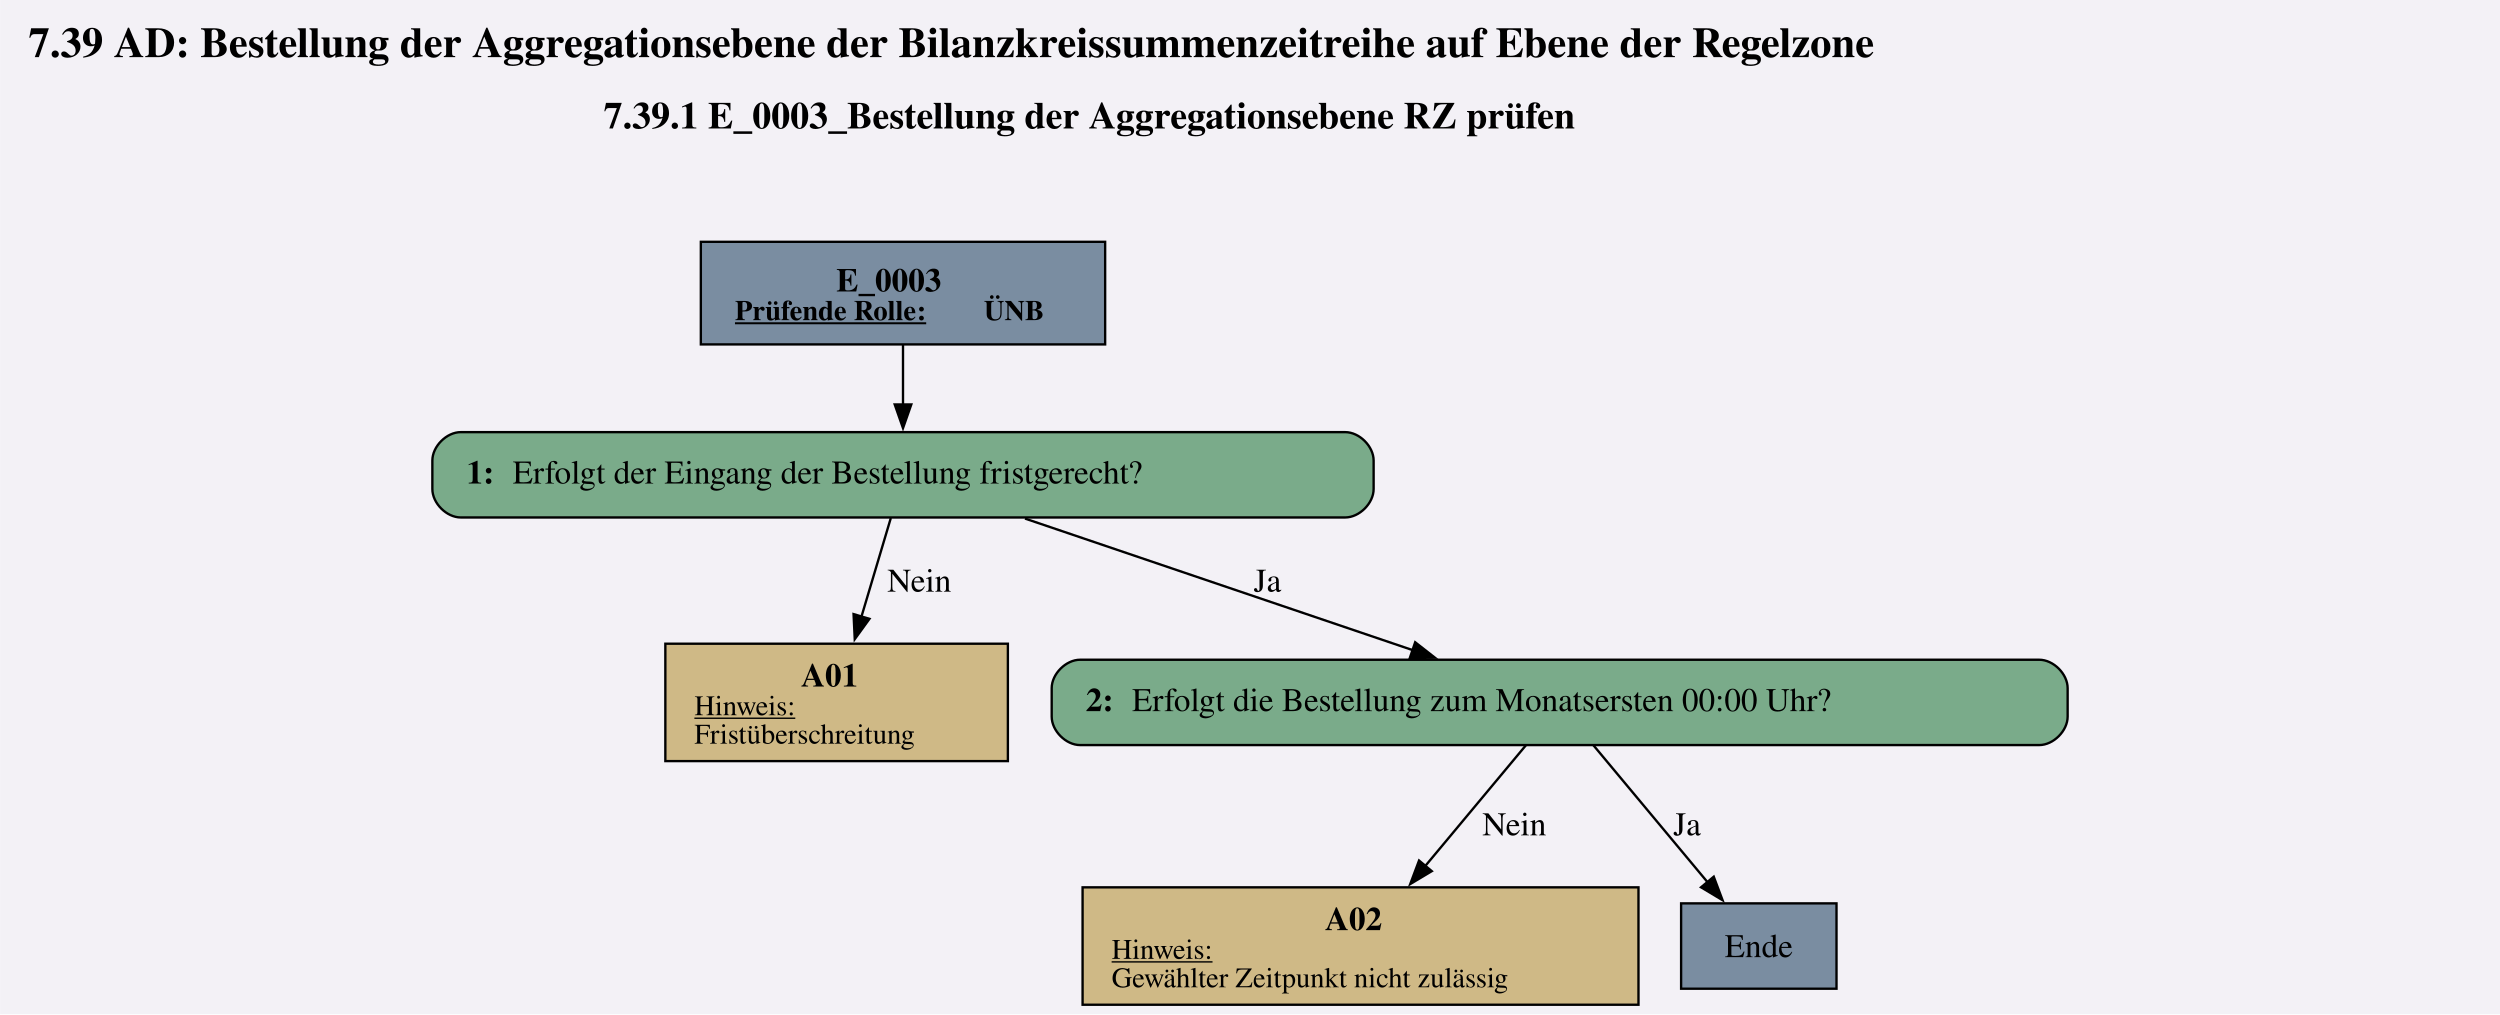
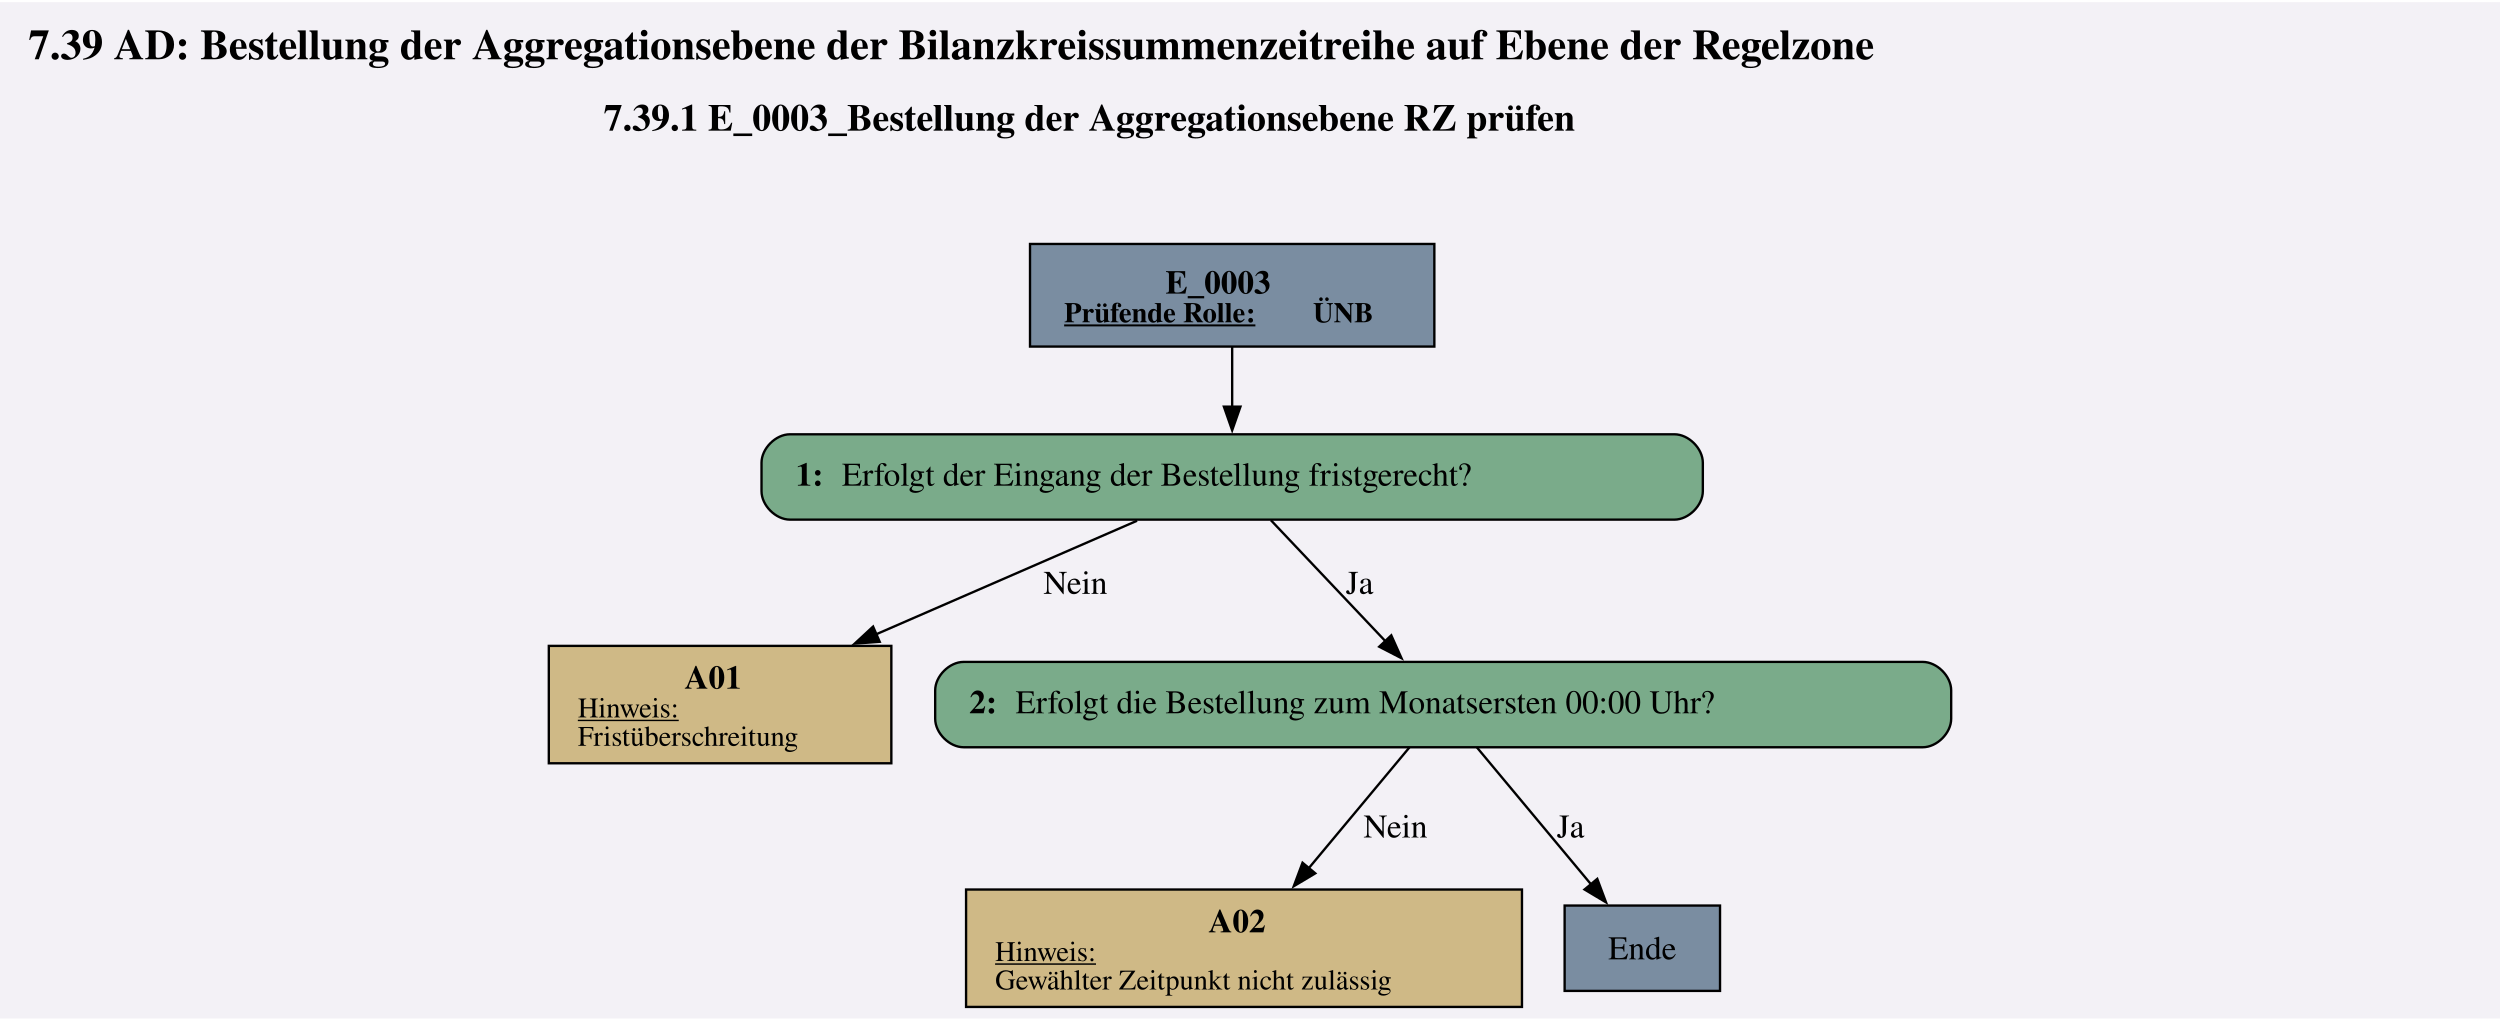
- <svg xmlns="http://www.w3.org/2000/svg" version="1.1" width="1406.667px" viewBox="0 0 1406.667 570.667" height="570.667px">
+ <svg xmlns="http://www.w3.org/2000/svg" version="1.1" width="288.0px" viewBox="0 0 288.0 117.333" height="117.333px">
  <g>
-     <svg width="1055pt" height="428pt" viewBox="0.00 0.00 1054.50 427.82">
-       <polygon fill="#f3f1f6" points="0,0 1406.667,0 1406.667,570.667 0,570.667" />
-       <g id="graph0" class="graph" transform="scale(1 1) rotate(0) translate(4 423.82)">
+     <svg width="216pt" height="88pt" viewBox="0.00 0.00 216.00 87.63">
+       <polygon fill="#f3f1f6" points="0,0 288.0,0 288.0,117.333 0,117.333" />
+       <g id="graph0" class="graph" transform="scale(0.204836 0.204836) rotate(0) translate(4 423.82)">
        <text text-anchor="start" x="8" y="-399.72" font-family="Times,serif" font-weight="bold" font-size="18.00">7.39 AD: Bestellung der Aggregationsebene der Bilanzkreissummenzeitreihe auf Ebene der Regelzone</text>
        <text text-anchor="start" x="250.62" y="-369.62" font-family="Times,serif" font-weight="bold" font-size="16.00">7.39.1 E_0003_Bestellung der Aggregationsebene RZ prüfen</text>
        <g id="node1" class="node">
-           <polygon fill="#7a8da1" stroke="black" points="462.15,-321.82 291.6,-321.82 291.6,-278.54 462.15,-278.54 462.15,-321.82" />
-           <text text-anchor="start" x="348.75" y="-300.88" font-family="Times,serif" font-weight="bold" font-size="14.00">E_0003</text>
-           <text text-anchor="start" x="306" y="-288.78" font-family="Times,serif" font-weight="bold" text-decoration="underline" font-size="12.00">Prüfende Rolle:</text>
-           <text text-anchor="start" x="411" y="-288.78" font-family="Times,serif" font-weight="bold" font-size="12.00"> ÜNB</text>
+           <polygon fill="#7a8da1" stroke="black" points="601.01,-321.82 430.46,-321.82 430.46,-278.54 601.01,-278.54 601.01,-321.82" />
+           <text text-anchor="start" x="487.61" y="-300.88" font-family="Times,serif" font-weight="bold" font-size="14.00">E_0003</text>
+           <text text-anchor="start" x="444.86" y="-288.78" font-family="Times,serif" font-weight="bold" text-decoration="underline" font-size="12.00">Prüfende Rolle:</text>
+           <text text-anchor="start" x="549.86" y="-288.78" font-family="Times,serif" font-weight="bold" font-size="12.00"> ÜNB</text>
        </g>
        <g id="node2" class="node">
-           <path fill="#7aab8a" stroke="black" d="M563.4,-241.54C563.4,-241.54 190.35,-241.54 190.35,-241.54 184.35,-241.54 178.35,-235.54 178.35,-229.54 178.35,-229.54 178.35,-217.54 178.35,-217.54 178.35,-211.54 184.35,-205.54 190.35,-205.54 190.35,-205.54 563.4,-205.54 563.4,-205.54 569.4,-205.54 575.4,-211.54 575.4,-217.54 575.4,-217.54 575.4,-229.54 575.4,-229.54 575.4,-235.54 569.4,-241.54 563.4,-241.54" />
-           <text text-anchor="start" x="192.75" y="-219.86" font-family="Times,serif" font-weight="bold" font-size="14.00">1: </text>
-           <text text-anchor="start" x="212.25" y="-219.86" font-family="Times,serif" font-size="14.00">Erfolgt der Eingang der Bestellung fristgerecht?</text>
+           <path fill="#7aab8a" stroke="black" d="M702.26,-241.54C702.26,-241.54 329.21,-241.54 329.21,-241.54 323.21,-241.54 317.21,-235.54 317.21,-229.54 317.21,-229.54 317.21,-217.54 317.21,-217.54 317.21,-211.54 323.21,-205.54 329.21,-205.54 329.21,-205.54 702.26,-205.54 702.26,-205.54 708.26,-205.54 714.26,-211.54 714.26,-217.54 714.26,-217.54 714.26,-229.54 714.26,-229.54 714.26,-235.54 708.26,-241.54 702.26,-241.54" />
+           <text text-anchor="start" x="331.61" y="-219.86" font-family="Times,serif" font-weight="bold" font-size="14.00">1: </text>
+           <text text-anchor="start" x="351.11" y="-219.86" font-family="Times,serif" font-size="14.00">Erfolgt der Eingang der Bestellung fristgerecht?</text>
        </g>
        <g id="edge1" class="edge">
-           <path fill="none" stroke="black" d="M376.88,-278.39C376.88,-270.53 376.88,-261.45 376.88,-253.01" />
-           <polygon fill="black" stroke="black" points="380.38,-253.21 376.88,-243.21 373.38,-253.21 380.38,-253.21" />
+           <path fill="none" stroke="black" d="M515.73,-278.39C515.73,-270.53 515.73,-261.45 515.73,-253.01" />
+           <polygon fill="black" stroke="black" points="519.23,-253.21 515.73,-243.21 512.23,-253.21 519.23,-253.21" />
        </g>
        <g id="node3" class="node">
-           <polygon fill="#cfb986" stroke="black" points="421.12,-152.29 276.63,-152.29 276.63,-102.77 421.12,-102.77 421.12,-152.29" />
-           <text text-anchor="start" x="333.88" y="-134.23" font-family="Times,serif" font-weight="bold" font-size="14.00">A01</text>
-           <text text-anchor="start" x="288.88" y="-122.13" font-family="Times,serif" text-decoration="underline" font-size="12.00">Hinweis:</text>
-           <text text-anchor="start" x="288.88" y="-110.13" font-family="Times,serif" font-size="12.00">Fristüberschreitung</text>
+           <polygon fill="#cfb986" stroke="black" points="371.97,-152.29 227.49,-152.29 227.49,-102.77 371.97,-102.77 371.97,-152.29" />
+           <text text-anchor="start" x="284.73" y="-134.23" font-family="Times,serif" font-weight="bold" font-size="14.00">A01</text>
+           <text text-anchor="start" x="239.73" y="-122.13" font-family="Times,serif" text-decoration="underline" font-size="12.00">Hinweis:</text>
+           <text text-anchor="start" x="239.73" y="-110.13" font-family="Times,serif" font-size="12.00">Fristüberschreitung</text>
        </g>
        <g id="edge2" class="edge">
-           <path fill="none" stroke="black" d="M371.74,-205.3C368.28,-193.67 363.58,-177.91 359.35,-163.7" />
-           <polygon fill="black" stroke="black" points="362.73,-162.78 356.52,-154.19 356.02,-164.78 362.73,-162.78" />
-           <text text-anchor="middle" x="383.75" y="-174.24" font-family="Times,serif" font-size="14.00">Nein</text>
+           <path fill="none" stroke="black" d="M475.61,-205.08C444.74,-191.64 401.43,-172.79 365.51,-157.16" />
+           <polygon fill="black" stroke="black" points="367.06,-154.02 356.5,-153.24 364.27,-160.44 367.06,-154.02" />
+           <text text-anchor="middle" x="449.61" y="-174.24" font-family="Times,serif" font-size="14.00">Nein</text>
        </g>
        <g id="node4" class="node">
-           <path fill="#7aab8a" stroke="black" d="M856.15,-145.53C856.15,-145.53 451.6,-145.53 451.6,-145.53 445.6,-145.53 439.6,-139.53 439.6,-133.53 439.6,-133.53 439.6,-121.53 439.6,-121.53 439.6,-115.53 445.6,-109.53 451.6,-109.53 451.6,-109.53 856.15,-109.53 856.15,-109.53 862.15,-109.53 868.15,-115.53 868.15,-121.53 868.15,-121.53 868.15,-133.53 868.15,-133.53 868.15,-139.53 862.15,-145.53 856.15,-145.53" />
-           <text text-anchor="start" x="454" y="-123.86" font-family="Times,serif" font-weight="bold" font-size="14.00">2: </text>
-           <text text-anchor="start" x="473.5" y="-123.86" font-family="Times,serif" font-size="14.00">Erfolgt die Bestellung zum Monatsersten 00:00 Uhr?</text>
+           <path fill="#7aab8a" stroke="black" d="M807.01,-145.53C807.01,-145.53 402.46,-145.53 402.46,-145.53 396.46,-145.53 390.46,-139.53 390.46,-133.53 390.46,-133.53 390.46,-121.53 390.46,-121.53 390.46,-115.53 396.46,-109.53 402.46,-109.53 402.46,-109.53 807.01,-109.53 807.01,-109.53 813.01,-109.53 819.01,-115.53 819.01,-121.53 819.01,-121.53 819.01,-133.53 819.01,-133.53 819.01,-139.53 813.01,-145.53 807.01,-145.53" />
+           <text text-anchor="start" x="404.86" y="-123.86" font-family="Times,serif" font-weight="bold" font-size="14.00">2: </text>
+           <text text-anchor="start" x="424.36" y="-123.86" font-family="Times,serif" font-size="14.00">Erfolgt die Bestellung zum Monatsersten 00:00 Uhr?</text>
        </g>
        <g id="edge3" class="edge">
-           <path fill="none" stroke="black" d="M428.33,-205.08C474.58,-189.38 542.62,-166.29 591.87,-149.58" />
-           <polygon fill="black" stroke="black" points="592.92,-152.91 601.26,-146.39 590.67,-146.28 592.92,-152.91" />
-           <text text-anchor="middle" x="530.62" y="-174.24" font-family="Times,serif" font-size="14.00">Ja</text>
+           <path fill="none" stroke="black" d="M532.06,-205.3C545.65,-190.94 565.19,-170.3 580.59,-154.03" />
+           <polygon fill="black" stroke="black" points="582.84,-156.75 587.17,-147.08 577.75,-151.94 582.84,-156.75" />
+           <text text-anchor="middle" x="569.48" y="-174.24" font-family="Times,serif" font-size="14.00">Ja</text>
        </g>
        <g id="node5" class="node">
-           <polygon fill="#cfb986" stroke="black" points="687.12,-49.52 452.63,-49.52 452.63,0 687.12,0 687.12,-49.52" />
-           <text text-anchor="start" x="554.88" y="-31.46" font-family="Times,serif" font-weight="bold" font-size="14.00">A02</text>
-           <text text-anchor="start" x="464.88" y="-19.36" font-family="Times,serif" text-decoration="underline" font-size="12.00">Hinweis:</text>
-           <text text-anchor="start" x="464.88" y="-7.36" font-family="Times,serif" font-size="12.00">Gewählter Zeitpunkt nicht zulässig</text>
+           <polygon fill="#cfb986" stroke="black" points="637.97,-49.52 403.49,-49.52 403.49,0 637.97,0 637.97,-49.52" />
+           <text text-anchor="start" x="505.73" y="-31.46" font-family="Times,serif" font-weight="bold" font-size="14.00">A02</text>
+           <text text-anchor="start" x="415.73" y="-19.36" font-family="Times,serif" text-decoration="underline" font-size="12.00">Hinweis:</text>
+           <text text-anchor="start" x="415.73" y="-7.36" font-family="Times,serif" font-size="12.00">Gewählter Zeitpunkt nicht zulässig</text>
        </g>
        <g id="edge4" class="edge">
-           <path fill="none" stroke="black" d="M639.63,-109.44C627.99,-95.47 611.2,-75.34 597.01,-58.32" />
-           <polygon fill="black" stroke="black" points="599.93,-56.35 590.84,-50.91 594.56,-60.83 599.93,-56.35" />
-           <text text-anchor="middle" x="634.75" y="-71.47" font-family="Times,serif" font-size="14.00">Nein</text>
+           <path fill="none" stroke="black" d="M590.48,-109.44C578.84,-95.47 562.06,-75.34 547.87,-58.32" />
+           <polygon fill="black" stroke="black" points="550.79,-56.35 541.7,-50.91 545.41,-60.83 550.79,-56.35" />
+           <text text-anchor="middle" x="584.61" y="-71.47" font-family="Times,serif" font-size="14.00">Nein</text>
        </g>
        <g id="node6" class="node">
-           <polygon fill="#7a8da1" stroke="black" points="770.65,-42.76 705.1,-42.76 705.1,-6.76 770.65,-6.76 770.65,-42.76" />
-           <text text-anchor="middle" x="737.88" y="-20.08" font-family="Times,serif" font-size="14.00">Ende</text>
+           <polygon fill="#7a8da1" stroke="black" points="721.51,-42.76 655.96,-42.76 655.96,-6.76 721.51,-6.76 721.51,-42.76" />
+           <text text-anchor="middle" x="688.73" y="-20.08" font-family="Times,serif" font-size="14.00">Ende</text>
        </g>
        <g id="edge5" class="edge">
-           <path fill="none" stroke="black" d="M668.12,-109.44C681.4,-93.51 701.37,-69.56 716.54,-51.35" />
-           <polygon fill="black" stroke="black" points="718.87,-54.02 722.59,-44.1 713.5,-49.54 718.87,-54.02" />
-           <text text-anchor="middle" x="707.62" y="-71.47" font-family="Times,serif" font-size="14.00">Ja</text>
+           <path fill="none" stroke="black" d="M618.98,-109.44C632.26,-93.51 652.22,-69.56 667.4,-51.35" />
+           <polygon fill="black" stroke="black" points="669.73,-54.02 673.44,-44.1 664.35,-49.54 669.73,-54.02" />
+           <text text-anchor="middle" x="658.48" y="-71.47" font-family="Times,serif" font-size="14.00">Ja</text>
        </g>
      </g>
    </svg>
  </g>
</svg>
